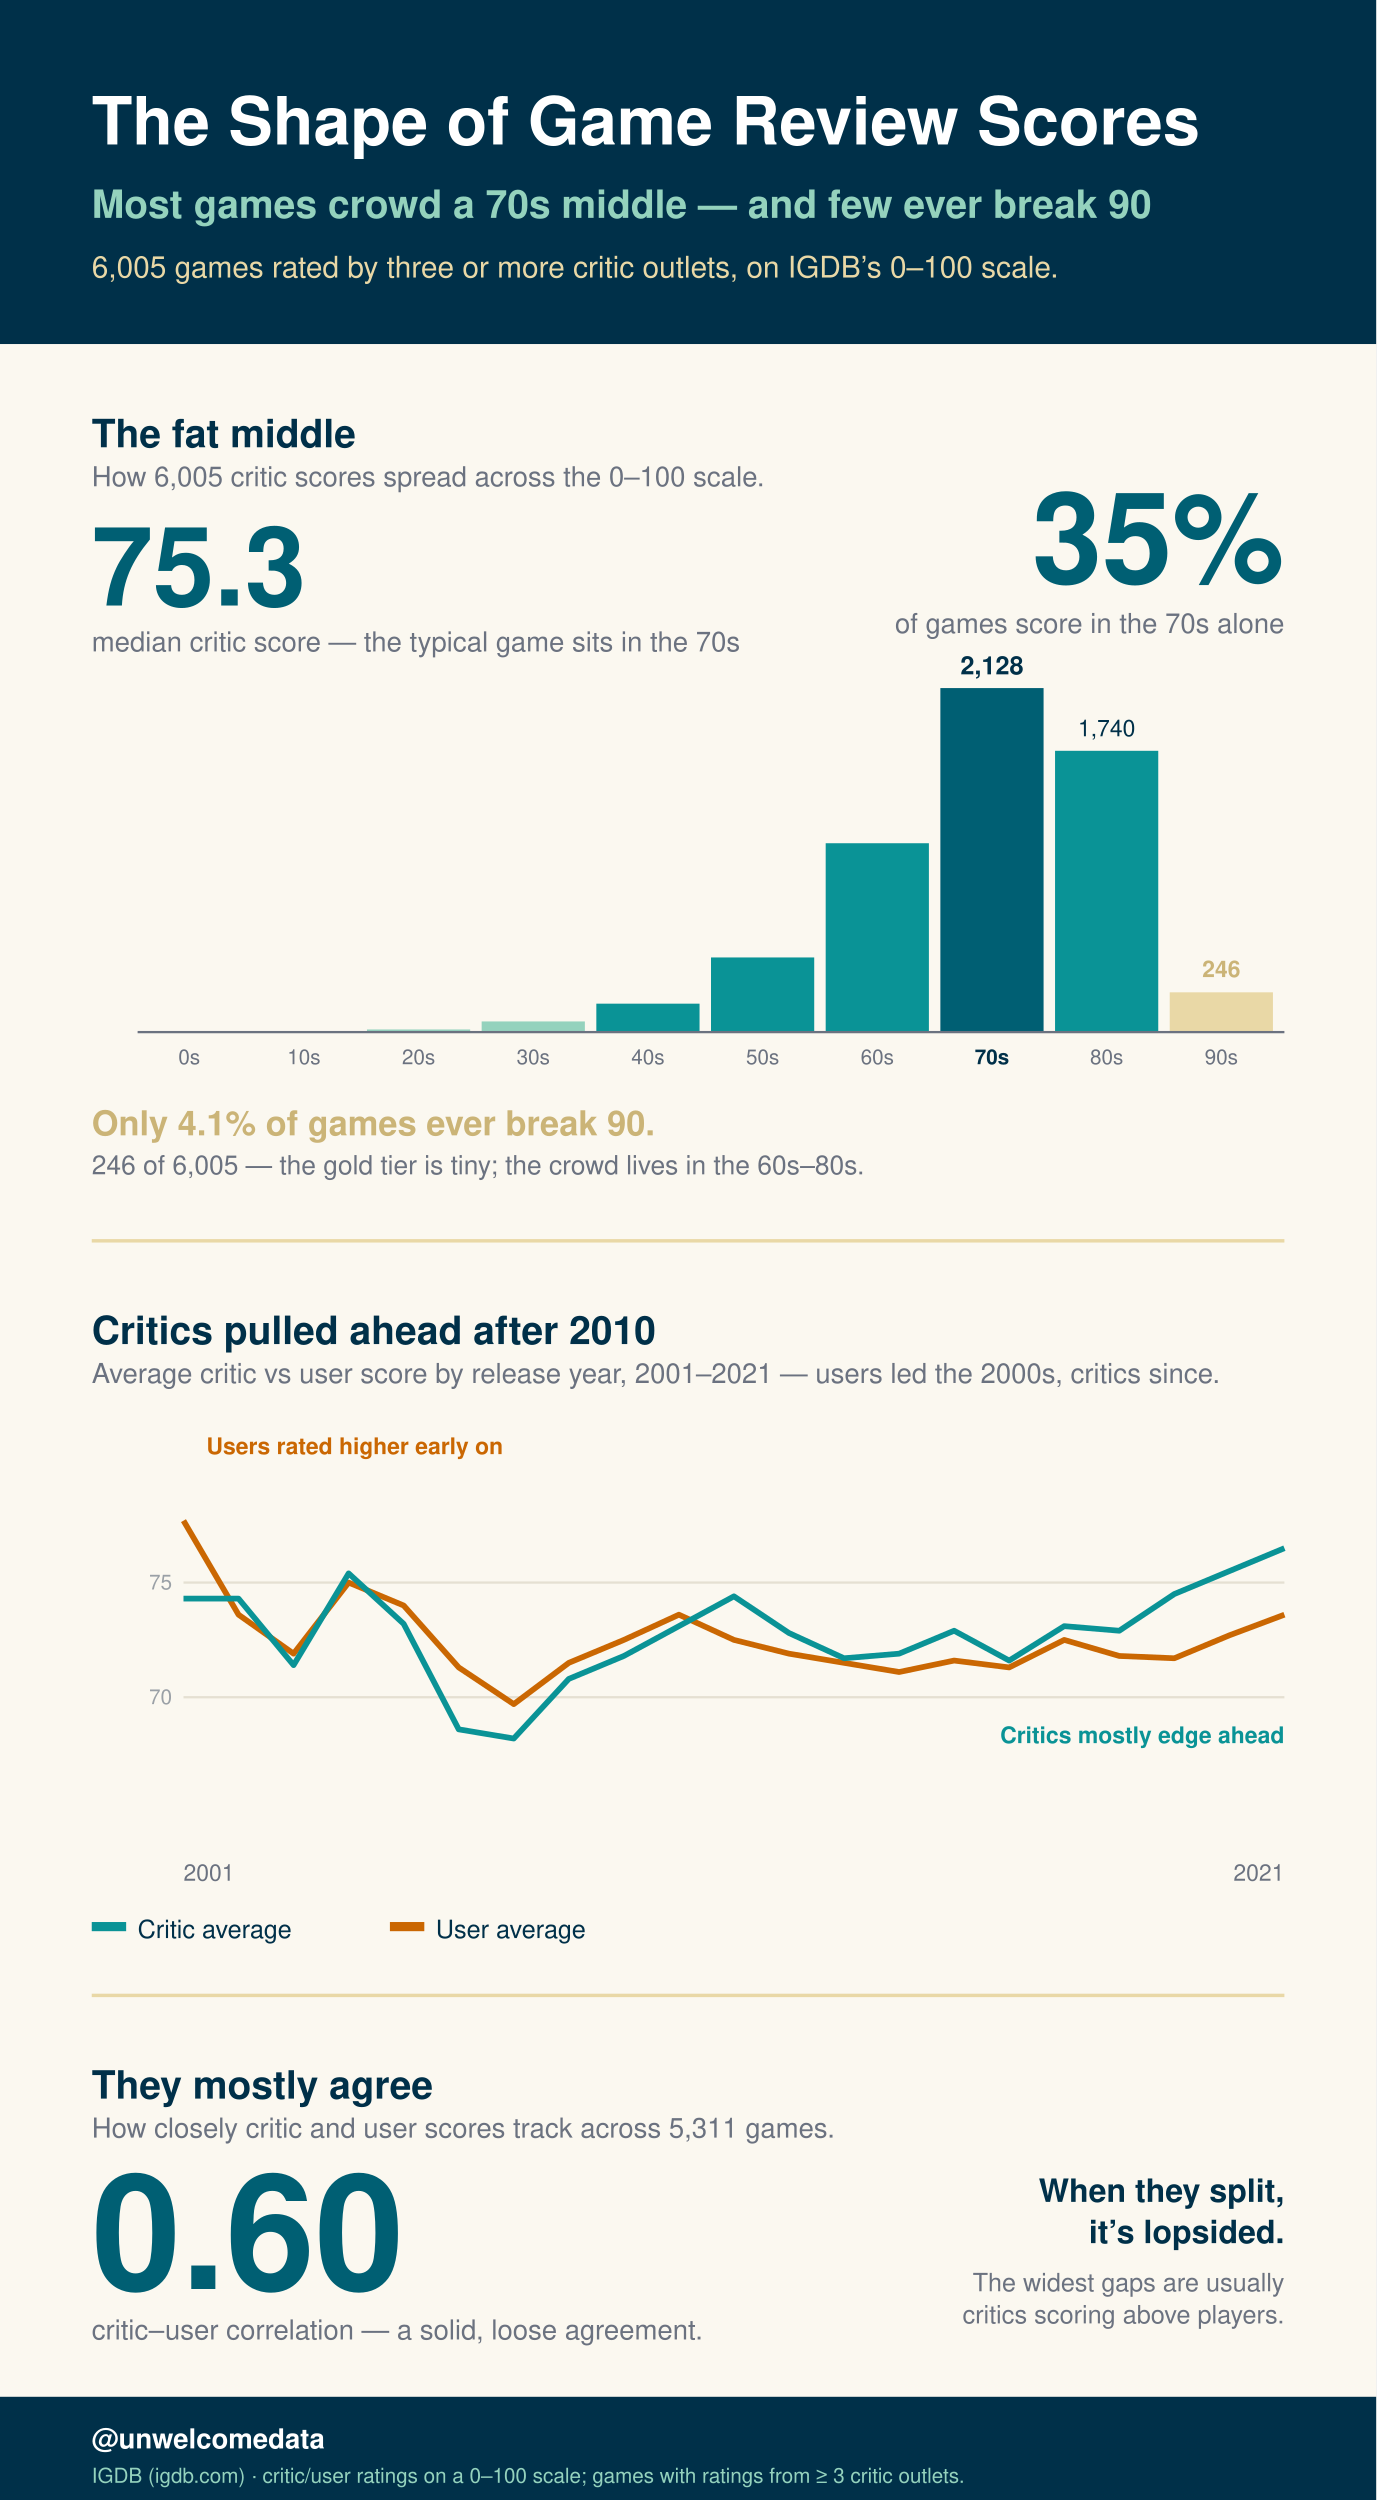
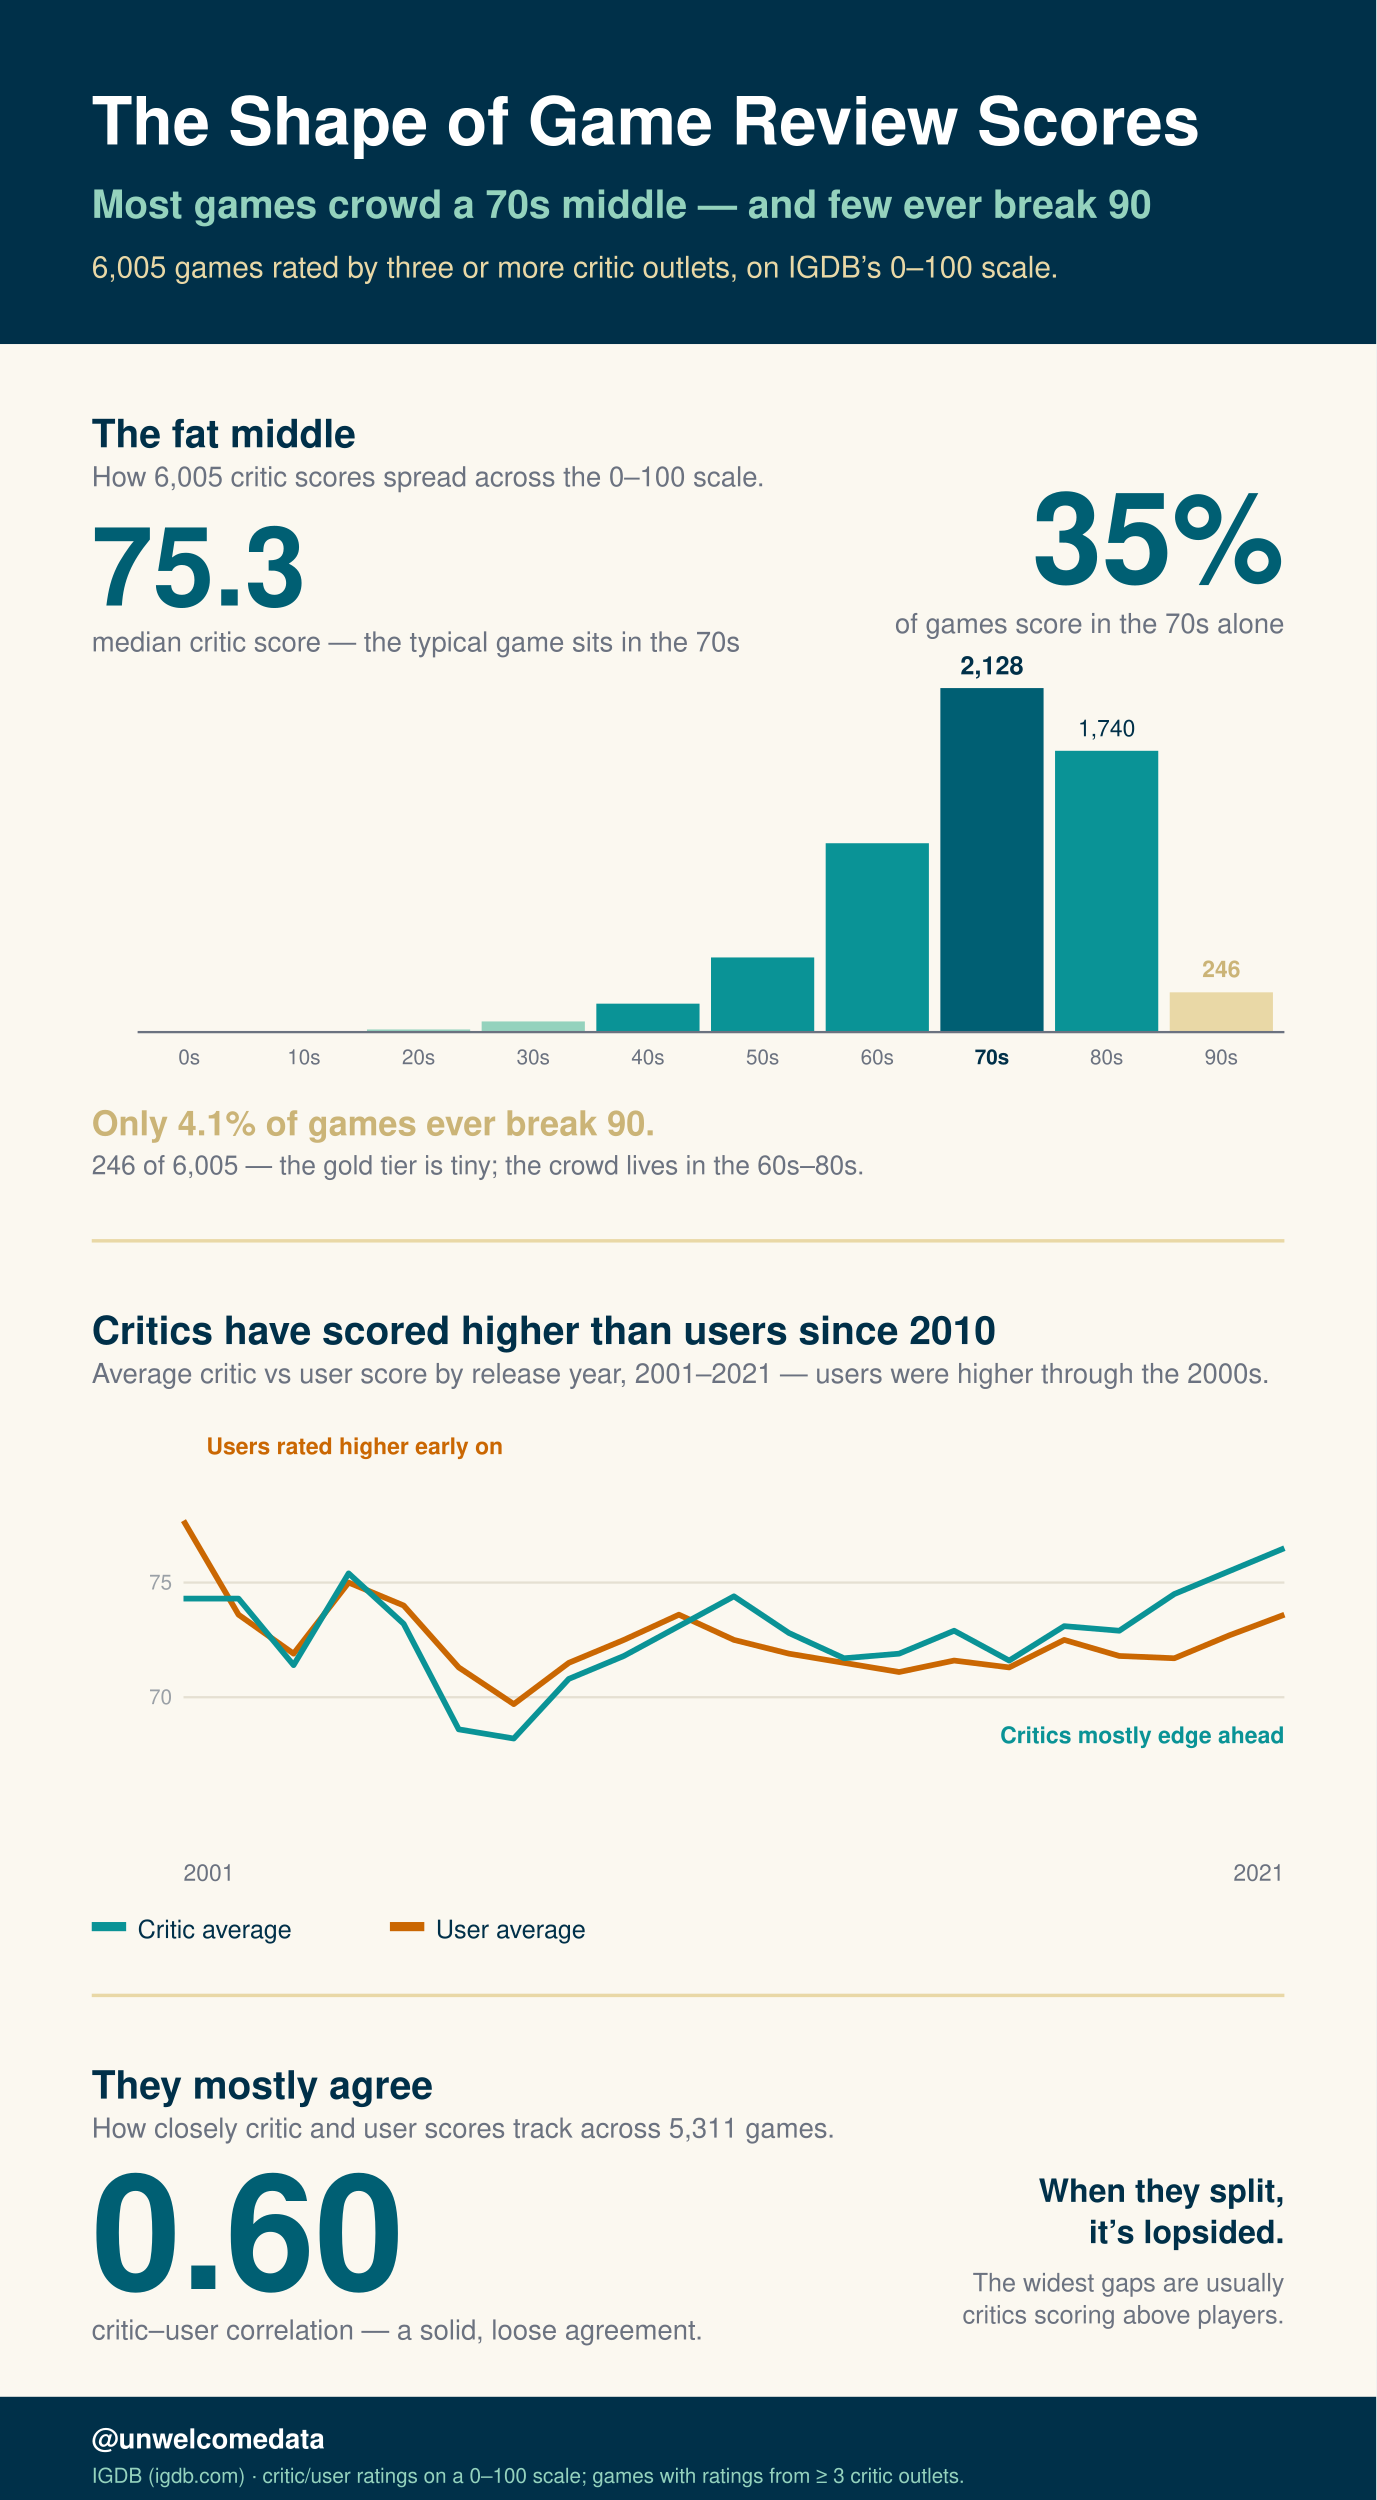
<svg xmlns="http://www.w3.org/2000/svg" width="1200" height="2180" viewBox="0 0 1200 2180" font-family="Helvetica, Arial, sans-serif">
  <rect width="1200" height="2180" fill="#FBF8F0" />
  <rect x="0" y="0" width="1200" height="300" fill="#003049" />
  <text x="80" y="126" fill="#FFFFFF" font-size="58" font-weight="bold">The Shape of Game Review Scores</text>
  <text x="80" y="190" fill="#94D2BD" font-size="34" font-weight="bold">Most games crowd a 70s middle — and few ever break 90</text>
  <text x="80" y="242" fill="#E9D8A6" font-size="26">6,005 games rated by three or more critic outlets, on IGDB’s 0–100 scale.</text>
  <text x="80" y="390" fill="#003049" font-size="34" font-weight="bold">The fat middle</text>
  <text x="80" y="424" fill="#6B7280" font-size="24">How 6,005 critic scores spread across the 0–100 scale.</text>
  <text x="80" y="528" fill="#005F73" font-size="96" font-weight="bold">75.3</text>
  <text x="80" y="568" fill="#6B7280" font-size="24">median critic score — the typical game sits in the 70s</text>
  <text x="1120" y="508" fill="#005F73" font-size="110" font-weight="bold" text-anchor="end">35%</text>
  <text x="1120" y="552" fill="#6B7280" font-size="24" text-anchor="end">of games score in the 70s alone</text>
  <rect x="120" y="899.9" width="90" height="0.1" fill="#94D2BD" />
  <rect x="220" y="899.7" width="90" height="0.3" fill="#94D2BD" />
  <rect x="320" y="897.7" width="90" height="2.3" fill="#94D2BD" />
  <rect x="420" y="890.7" width="90" height="9.3" fill="#94D2BD" />
  <rect x="520" y="875.2" width="90" height="24.8" fill="#0A9396" />
  <rect x="620" y="834.9" width="90" height="65.1" fill="#0A9396" />
  <rect x="720" y="735.3" width="90" height="164.7" fill="#0A9396" />
  <rect x="820" y="600.0" width="90" height="300.0" fill="#005F73" />
  <rect x="920" y="654.7" width="90" height="245.3" fill="#0A9396" />
  <rect x="1020" y="865.3" width="90" height="34.7" fill="#E9D8A6" />
  <line x1="120" y1="900" x2="1120" y2="900" stroke="#6B7280" stroke-width="2" />
  <text x="165" y="928" fill="#6B7280" font-size="18" text-anchor="middle">0s</text>
  <text x="265" y="928" fill="#6B7280" font-size="18" text-anchor="middle">10s</text>
  <text x="365" y="928" fill="#6B7280" font-size="18" text-anchor="middle">20s</text>
  <text x="465" y="928" fill="#6B7280" font-size="18" text-anchor="middle">30s</text>
  <text x="565" y="928" fill="#6B7280" font-size="18" text-anchor="middle">40s</text>
  <text x="665" y="928" fill="#6B7280" font-size="18" text-anchor="middle">50s</text>
  <text x="765" y="928" fill="#6B7280" font-size="18" text-anchor="middle">60s</text>
  <text x="865" y="928" fill="#003049" font-size="18" font-weight="bold" text-anchor="middle">70s</text>
  <text x="965" y="928" fill="#6B7280" font-size="18" text-anchor="middle">80s</text>
  <text x="1065" y="928" fill="#6B7280" font-size="18" text-anchor="middle">90s</text>
  <text x="865" y="588" fill="#003049" font-size="22" font-weight="bold" text-anchor="middle">2,128</text>
  <text x="965" y="642" fill="#003049" font-size="20" text-anchor="middle">1,740</text>
  <text x="1065" y="852" fill="#CBB477" font-size="20" font-weight="bold" text-anchor="middle">246</text>
  <text x="80" y="990" fill="#CBB477" font-size="30" font-weight="bold">Only 4.1% of games ever break 90.</text>
  <text x="80" y="1024" fill="#6B7280" font-size="23">246 of 6,005 — the gold tier is tiny; the crowd lives in the 60s–80s.</text>
  <line x1="80" y1="1082" x2="1120" y2="1082" stroke="#E9D8A6" stroke-width="3" />
-   <text x="80" y="1172" fill="#003049" font-size="34" font-weight="bold">Critics pulled ahead after 2010</text>
-   <text x="80" y="1206" fill="#6B7280" font-size="24">Average critic vs user score by release year, 2001–2021 — users led the 2000s, critics since.</text>
+   <text x="80" y="1172" fill="#003049" font-size="34" font-weight="bold">Critics have scored higher than users since 2010</text>
+   <text x="80" y="1206" fill="#6B7280" font-size="24">Average critic vs user score by release year, 2001–2021 — users were higher through the 2000s.</text>
  <line x1="160" y1="1480" x2="1120" y2="1480" stroke="#E5E0D2" stroke-width="2" />
  <text x="150" y="1486" fill="#9AA0A6" font-size="18" text-anchor="end">70</text>
  <line x1="160" y1="1380" x2="1120" y2="1380" stroke="#E5E0D2" stroke-width="2" />
  <text x="150" y="1386" fill="#9AA0A6" font-size="18" text-anchor="end">75</text>
  <polyline fill="none" stroke="#CA6702" stroke-width="5" stroke-linejoin="round" points="160,1326 208,1408 256,1442 304,1380 352,1400 400,1454 448,1486 496,1450 544,1430 592,1408 640,1430 688,1442 736,1450 784,1458 832,1448 880,1454 928,1430 976,1444 1024,1446 1072,1426 1120,1408" />
  <polyline fill="none" stroke="#0A9396" stroke-width="5" stroke-linejoin="round" points="160,1394 208,1394 256,1452 304,1372 352,1416 400,1508 448,1516 496,1464 544,1444 592,1418 640,1392 688,1424 736,1446 784,1442 832,1422 880,1448 928,1418 976,1422 1024,1390 1072,1370 1120,1350" />
  <text x="180" y="1268" fill="#CA6702" font-size="20" font-weight="bold" text-anchor="start">Users rated higher early on</text>
  <text x="1120" y="1520" fill="#0A9396" font-size="20" font-weight="bold" text-anchor="end">Critics mostly edge ahead</text>
  <text x="160" y="1640" fill="#6B7280" font-size="20" text-anchor="start">2001</text>
  <text x="1120" y="1640" fill="#6B7280" font-size="20" text-anchor="end">2021</text>
  <rect x="80" y="1676" width="30" height="8" fill="#0A9396" />
  <text x="120" y="1690" fill="#003049" font-size="22">Critic average</text>
  <rect x="340" y="1676" width="30" height="8" fill="#CA6702" />
  <text x="380" y="1690" fill="#003049" font-size="22">User average</text>
  <line x1="80" y1="1740" x2="1120" y2="1740" stroke="#E9D8A6" stroke-width="3" />
  <text x="80" y="1830" fill="#003049" font-size="34" font-weight="bold">They mostly agree</text>
  <text x="80" y="1864" fill="#6B7280" font-size="24">How closely critic and user scores track across 5,311 games.</text>
  <text x="80" y="1996" fill="#005F73" font-size="140" font-weight="bold">0.60</text>
  <text x="80" y="2040" fill="#6B7280" font-size="24">critic–user correlation — a solid, loose agreement.</text>
  <text x="1120" y="1920" fill="#003049" font-size="28" font-weight="bold" text-anchor="end">When they split,</text>
  <text x="1120" y="1956" fill="#003049" font-size="28" font-weight="bold" text-anchor="end">it’s lopsided.</text>
  <text x="1120" y="1998" fill="#6B7280" font-size="22" text-anchor="end">The widest gaps are usually</text>
  <text x="1120" y="2026" fill="#6B7280" font-size="22" text-anchor="end">critics scoring above players.</text>
  <rect x="0" y="2090" width="1200" height="90" fill="#003049" />
  <text x="80" y="2135" fill="#FFFFFF" font-size="24" font-weight="bold">@unwelcomedata</text>
  <text x="80" y="2165" fill="#94D2BD" font-size="18">IGDB (igdb.com) · critic/user ratings on a 0–100 scale; games with ratings from ≥ 3 critic outlets.</text>
</svg>
